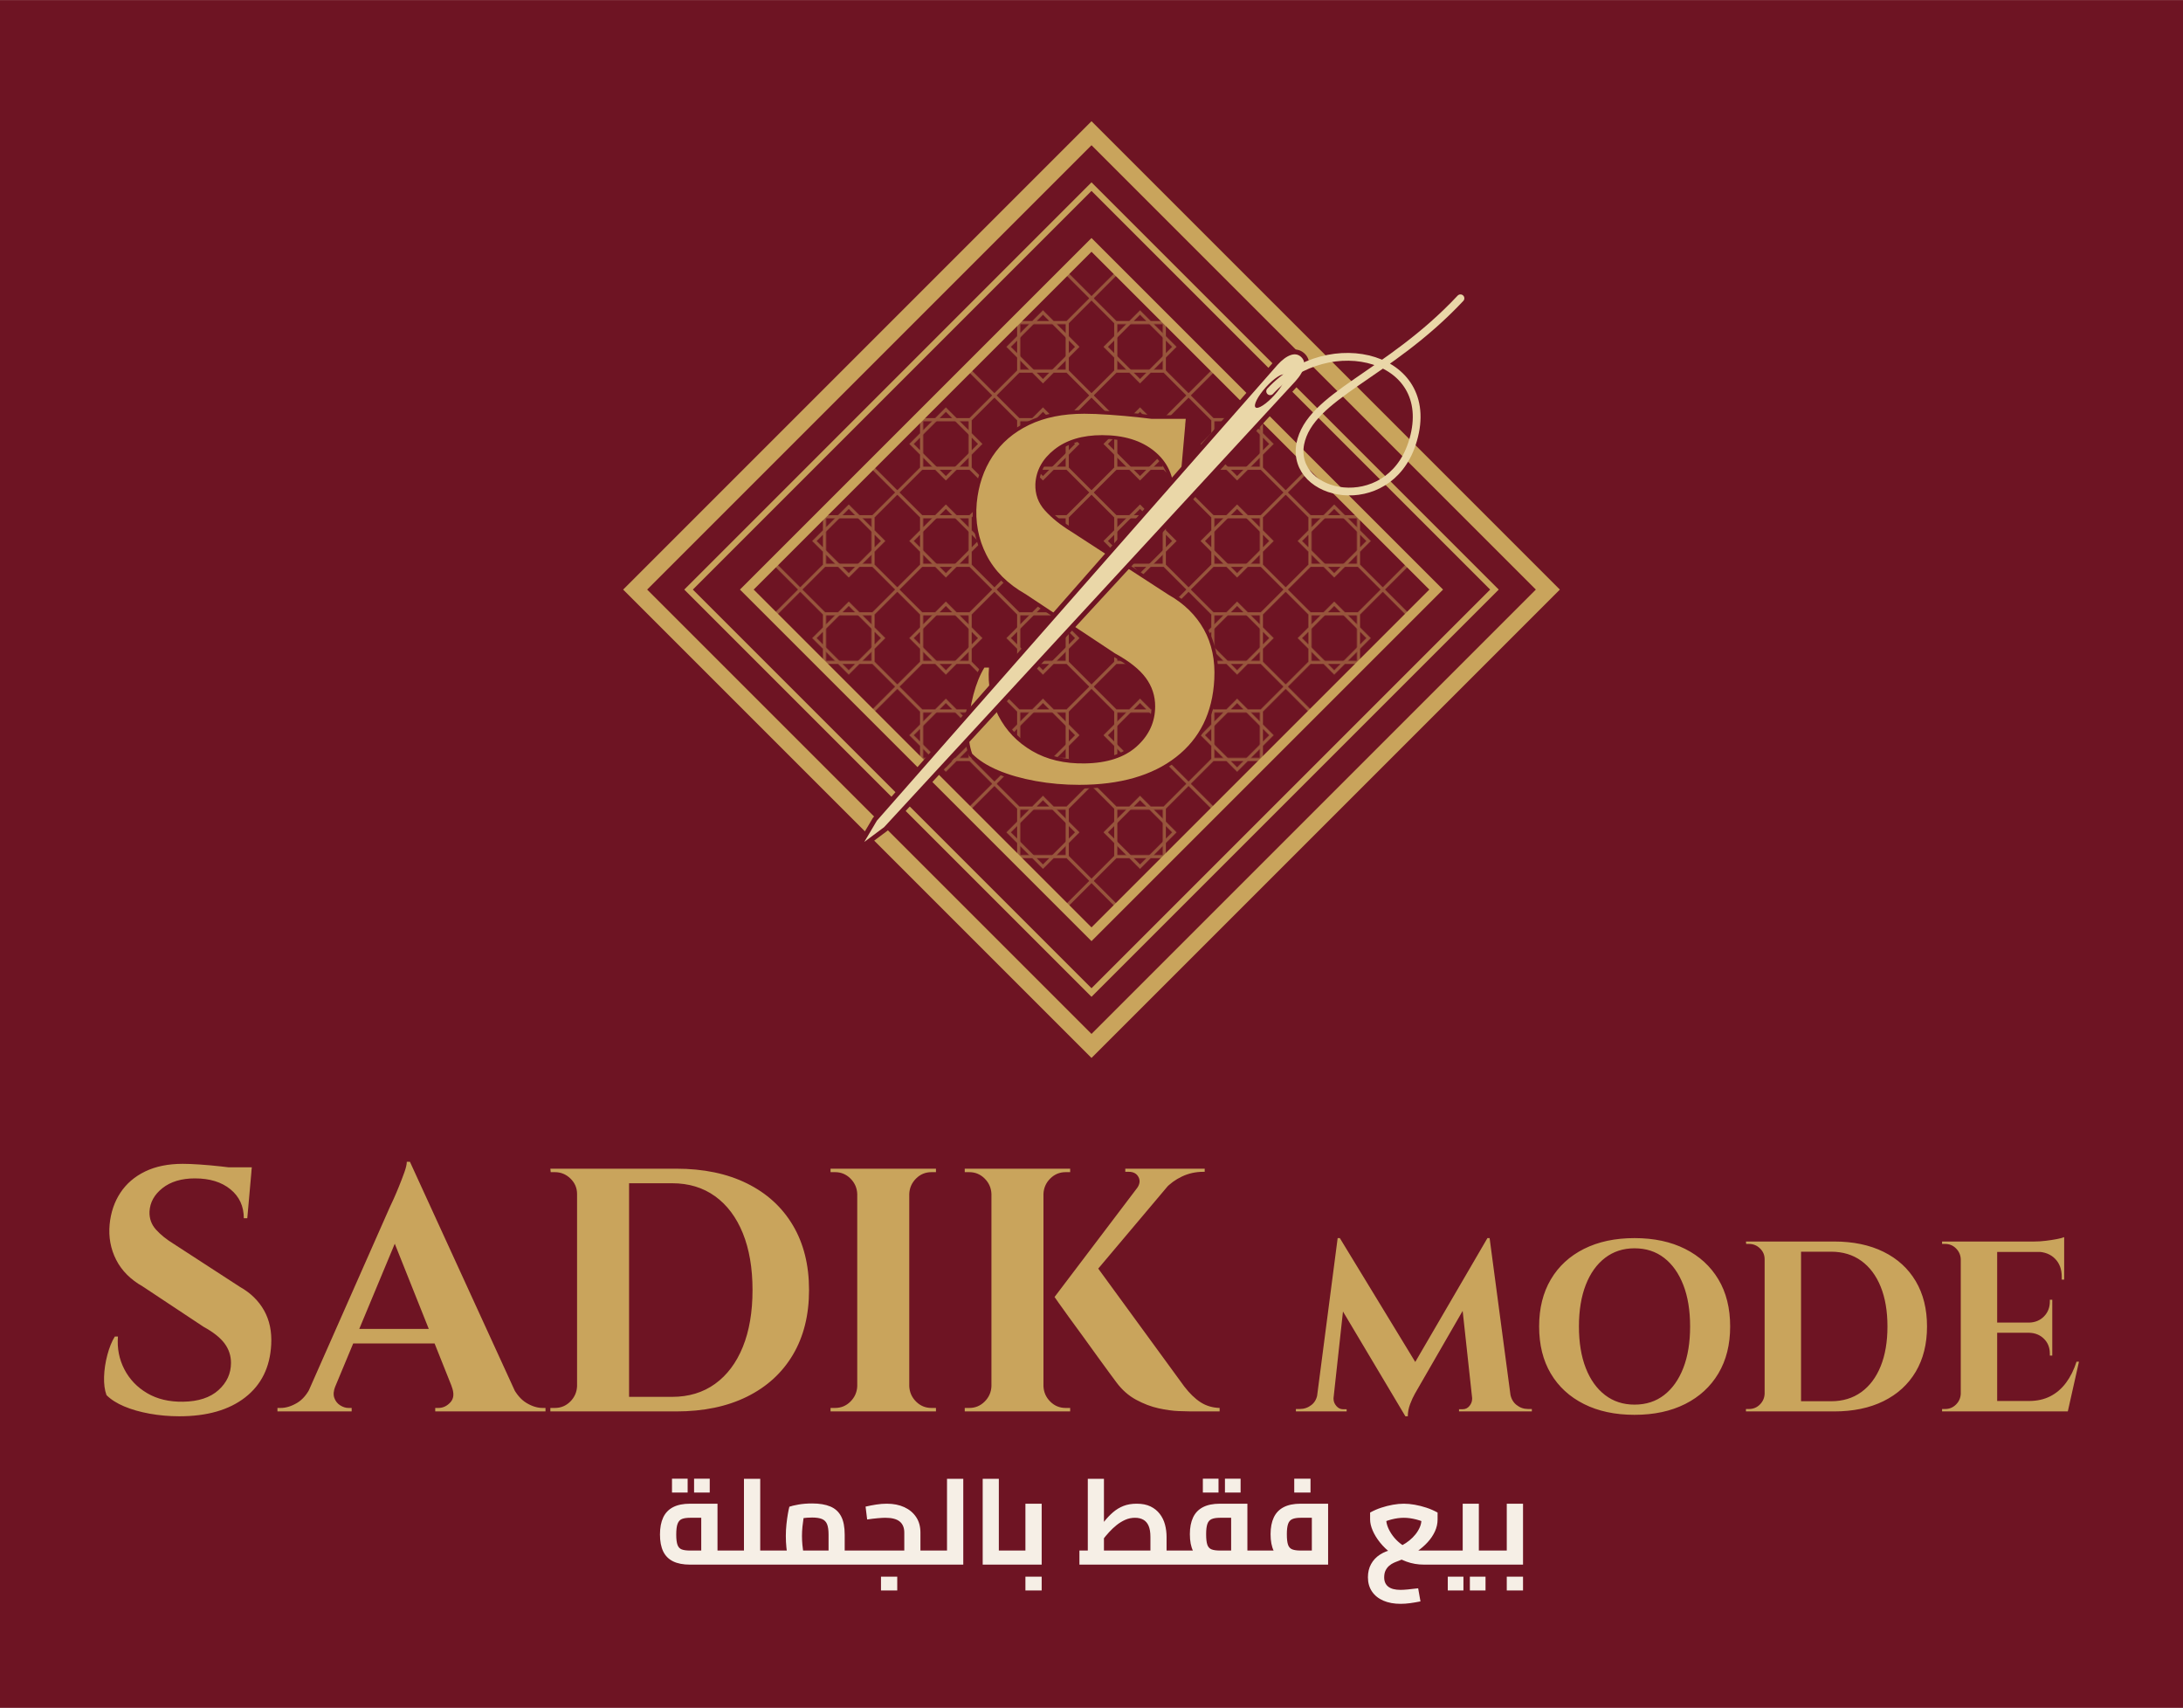
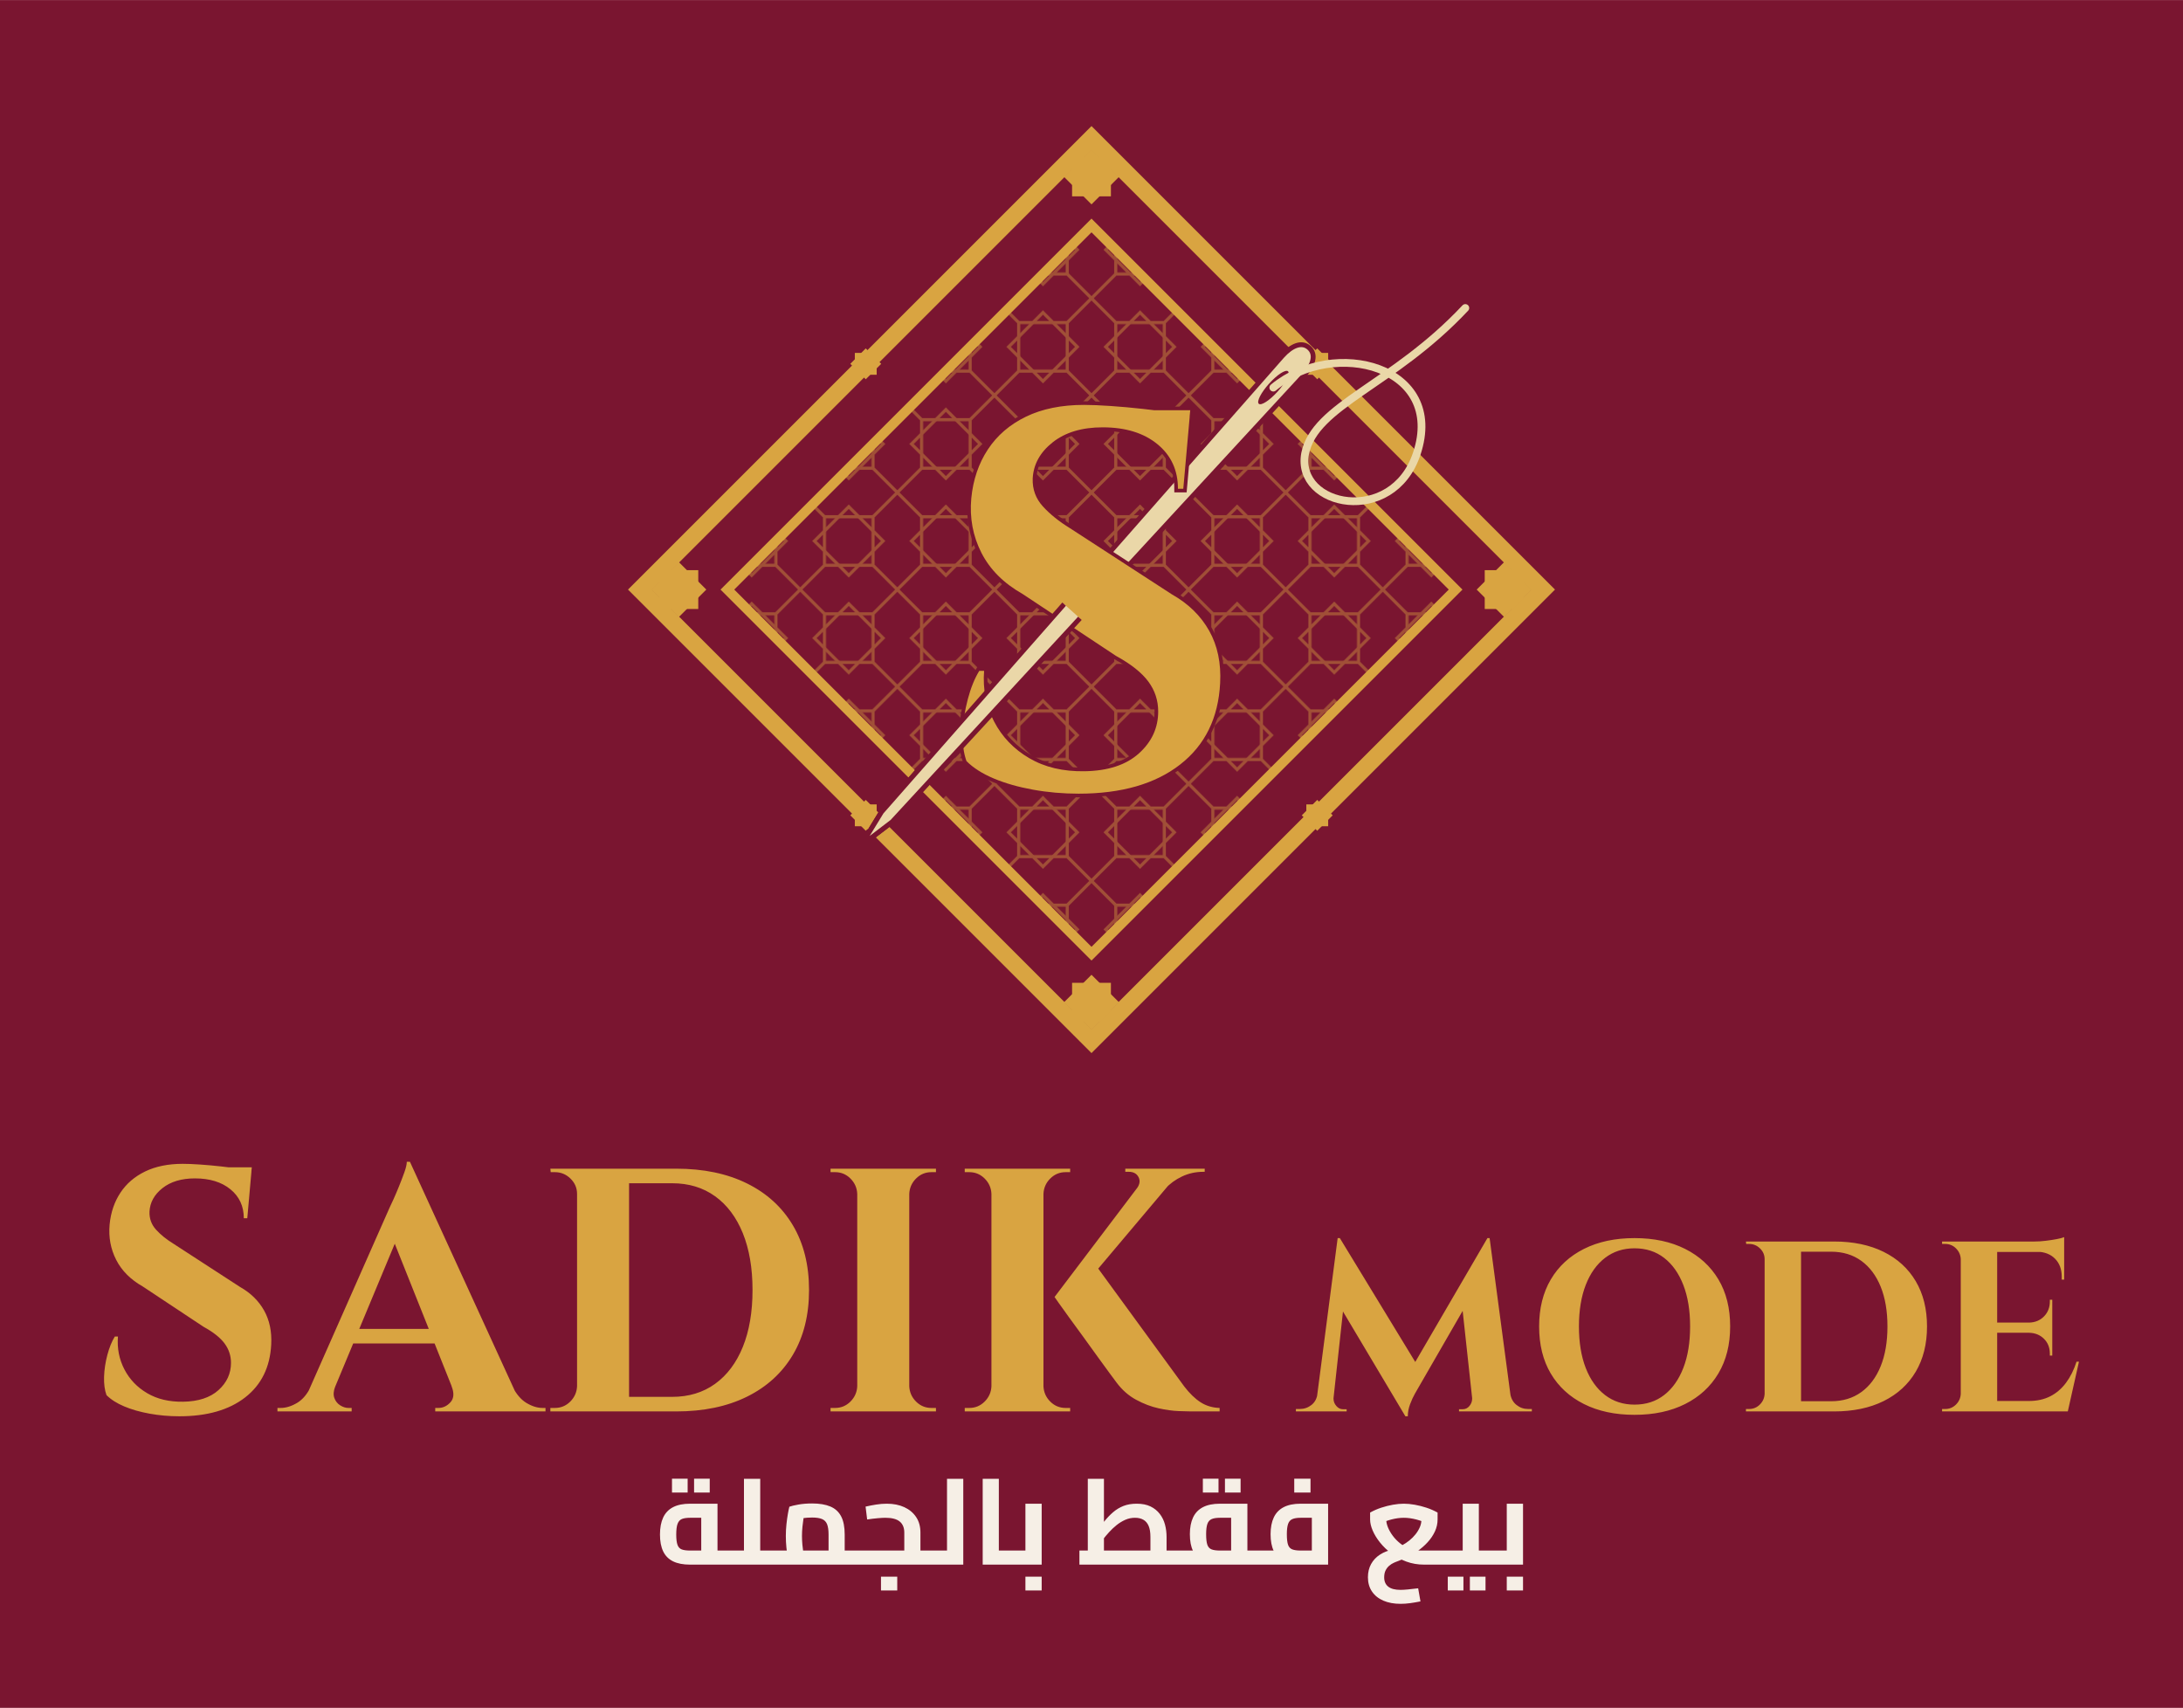
<svg xmlns="http://www.w3.org/2000/svg" viewBox="0 0 1259.06 984.97" width="1259" height="985">
-   <rect width="100%" height="100%" fill="#6E1423" />
+   <rect width="100%" height="100%" fill="#7A1530" />
  <g transform="translate(349.53,60.00) scale(1.4)">
    <defs>
      <pattern id="zs3" width="40" height="40" patternUnits="userSpaceOnUse">
-         <g fill="none" stroke="#C9A45C" stroke-width="1.3" opacity=".45">
+         <g fill="none" stroke="#D9A441" stroke-width="1.3" opacity=".4">
          <rect x="10" y="10" width="20" height="20" />
          <rect x="10" y="10" width="20" height="20" transform="rotate(45 20 20)" />
          <path d="M0 0 L10 10 M40 0 L30 10 M0 40 L10 30 M40 40 L30 30" />
        </g>
      </pattern>
      <clipPath id="cs3">
-         <polygon points="200.0,58.0 342.0,200.0 200.0,342.0 58.0,200.0" />
+         <polygon points="200.0,50.0 350.0,200.0 200.0,350.0 50.0,200.0" />
      </clipPath>
    </defs>
-     <polygon points="200.0,58.0 342.0,200.0 200.0,342.0 58.0,200.0" fill="#6E1423" />
+     <polygon points="200.0,50.0 350.0,200.0 200.0,350.0 50.0,200.0" fill="#7A1530" />
    <rect width="400.0" height="400.0" fill="url(#zs3)" clip-path="url(#cs3)" />
-     <polygon points="200.0,12.0 388.0,200.0 200.0,388.0 12.0,200.0" fill="none" stroke="#C9A45C" stroke-width="7" />
-     <polygon points="200.0,34.0 366.0,200.0 200.0,366.0 34.0,200.0" fill="none" stroke="#C9A45C" stroke-width="2.5" />
-     <polygon points="200.0,58.0 342.0,200.0 200.0,342.0 58.0,200.0" fill="none" stroke="#C9A45C" stroke-width="4" />
-     <path fill="#C9A45C" stroke="#6E1423" stroke-width="3" paint-order="stroke" d="M197.036 127.56Q201.236 127.56 207.431 127.98Q213.626 128.4 220.241 129.135Q226.856 129.87 231.791 130.605Q236.726 131.34 238.616 132.18L236.096 160.53H233.996Q233.996 149.61 225.911 142.995Q217.826 136.38 204.386 136.38Q192.206 136.38 184.751 142.26Q177.296 148.14 176.876 156.54Q176.666 162.84 180.866 167.46Q185.066 172.08 191.576 176.07L231.686 202.11Q241.346 207.57 246.281 216.39Q251.216 225.21 250.586 236.97Q249.536 257.55 234.836 268.995Q220.136 280.44 194.936 280.44Q185.696 280.44 176.981 278.865Q168.266 277.29 161.546 274.455Q154.826 271.62 150.836 267.63Q149.156 263.01 149.366 256.5Q149.576 249.99 151.361 243.27Q153.146 236.55 155.876 232.14H157.766Q156.926 242.85 161.651 251.985Q166.376 261.12 175.511 266.475Q184.646 271.83 197.246 271.62Q211.106 271.41 218.666 264.585Q226.226 257.76 226.226 248.1Q226.226 241.59 222.341 236.34Q218.456 231.09 209.636 226.26L172.886 201.9Q161.756 195.6 156.716 185.73Q151.676 175.86 152.726 164.31Q153.776 153.39 159.236 145.095Q164.696 136.8 174.251 132.18Q183.806 127.56 197.036 127.56ZM238.826 129.66 238.406 134.07H213.626V129.66Z" />
+     <polygon points="200.0,14.0 386.0,200.0 200.0,386.0 14.0,200.0" fill="none" stroke="#D9A441" stroke-width="7" />
+     <polygon points="200.0,50.0 350.0,200.0 200.0,350.0 50.0,200.0" fill="none" stroke="#D9A441" stroke-width="4" />
+     <rect x="192.0" y="22.0" width="16.0" height="16.0" fill="#D9A441" />
+     <rect x="192.0" y="22.0" width="16.0" height="16.0" fill="#D9A441" transform="rotate(45 200.0 30.0)" />
+     <rect x="362.0" y="192.0" width="16.0" height="16.0" fill="#D9A441" />
+     <rect x="362.0" y="192.0" width="16.0" height="16.0" fill="#D9A441" transform="rotate(45 370.0 200.0)" />
+     <rect x="192.0" y="362.0" width="16.0" height="16.0" fill="#D9A441" />
+     <rect x="192.0" y="362.0" width="16.0" height="16.0" fill="#D9A441" transform="rotate(45 200.0 370.0)" />
+     <rect x="22.0" y="192.0" width="16.0" height="16.0" fill="#D9A441" />
+     <rect x="22.0" y="192.0" width="16.0" height="16.0" fill="#D9A441" transform="rotate(45 30.0 200.0)" />
+     <rect x="288.5" y="102.5" width="9.0" height="9.0" fill="#D9A441" />
+     <rect x="288.5" y="102.5" width="9.0" height="9.0" fill="#D9A441" transform="rotate(45 293.0 107.0)" />
+     <rect x="288.5" y="288.5" width="9.0" height="9.0" fill="#D9A441" />
+     <rect x="288.5" y="288.5" width="9.0" height="9.0" fill="#D9A441" transform="rotate(45 293.0 293.0)" />
+     <rect x="102.5" y="288.5" width="9.0" height="9.0" fill="#D9A441" />
+     <rect x="102.5" y="288.5" width="9.0" height="9.0" fill="#D9A441" transform="rotate(45 107.0 293.0)" />
+     <rect x="102.5" y="102.5" width="9.0" height="9.0" fill="#D9A441" />
+     <rect x="102.5" y="102.5" width="9.0" height="9.0" fill="#D9A441" transform="rotate(45 107.0 107.0)" />
    <g transform="rotate(42 200.0 200.0)">
-       <path d="M200 70 C204 70 206 74 206 80 L203 330 L200 345 L197 330 L194 80 C194 74 196 70 200 70 Z" fill="#EAD7A8" stroke="#6E1423" stroke-width="2" />
-       <ellipse cx="200" cy="90" rx="2.4" ry="9" fill="#6E1423" />
+       <path d="M200 66 C204 66 206 70 206 76 L203 326 L200 342 L197 326 L194 76 C194 70 196 66 200 66 Z" fill="#EAD7A8" stroke="#7A1530" stroke-width="2" />
+       <ellipse cx="200" cy="88" rx="2.4" ry="9" fill="#7A1530" />
    </g>
-     <path d="M273.6 118.3 C298 92 344 104 332 140 C322 170 282 162 286 140 C290 120 322 112 352 80" fill="none" stroke="#EAD7A8" stroke-width="3.2" stroke-linecap="round" />
+     <path fill="#D9A441" stroke="#7A1530" stroke-width="3" paint-order="stroke" d="M196.895 123.92Q201.295 123.92 207.785 124.36Q214.275 124.8 221.205 125.57Q228.135 126.34 233.305 127.11Q238.475 127.88 240.455 128.76L237.815 158.46H235.615Q235.615 147.02 227.145 140.09Q218.675 133.16 204.595 133.16Q191.835 133.16 184.025 139.32Q176.215 145.48 175.775 154.28Q175.555 160.88 179.955 165.72Q184.355 170.56 191.175 174.74L233.195 202.02Q243.315 207.74 248.485 216.98Q253.655 226.22 252.995 238.54Q251.895 260.1 236.495 272.09Q221.095 284.08 194.695 284.08Q185.015 284.08 175.885 282.43Q166.755 280.78 159.715 277.81Q152.675 274.84 148.495 270.66Q146.735 265.82 146.955 259.0Q147.175 252.18 149.045 245.14Q150.915 238.1 153.775 233.48H155.755Q154.875 244.7 159.825 254.27Q164.775 263.84 174.345 269.45Q183.915 275.06 197.115 274.84Q211.635 274.62 219.555 267.47Q227.475 260.32 227.475 250.2Q227.475 243.38 223.405 237.88Q219.335 232.38 210.095 227.32L171.595 201.8Q159.935 195.2 154.655 184.86Q149.375 174.52 150.475 162.42Q151.575 150.98 157.295 142.29Q163.015 133.6 173.025 128.76Q183.035 123.92 196.895 123.92ZM240.675 126.12 240.235 130.74H214.275V126.12Z" />
+     <clipPath id="ns3">
+       <rect x="185" y="212" width="30" height="140" />
+     </clipPath>
+     <g transform="rotate(42 200.0 200.0)">
+       <g clip-path="url(#ns3)">
+         <path d="M200 66 C204 66 206 70 206 76 L203 326 L200 342 L197 326 L194 76 C194 70 196 66 200 66 Z" fill="#EAD7A8" stroke="#7A1530" stroke-width="2" />
+         <ellipse cx="200" cy="88" rx="2.4" ry="9" fill="#7A1530" />
+       </g>
+     </g>
+     <path d="M274.9 116.8 C300 96 346 108 334 144 C324 174 284 166 288 144 C292 124 324 116 354 84" fill="none" stroke="#EAD7A8" stroke-width="3.2" stroke-linecap="round" />
  </g>
-   <path fill="#C9A45C" d="M105.422 671.2Q109.422 671.2 115.322 671.6Q121.222 672.0 127.522 672.7Q133.822 673.4 138.522 674.1Q143.222 674.8 145.022 675.6L142.622 702.6H140.622Q140.622 692.2 132.922 685.9Q125.222 679.6 112.422 679.6Q100.822 679.6 93.722 685.2Q86.622 690.8 86.222 698.8Q86.022 704.8 90.022 709.2Q94.022 713.6 100.222 717.4L138.422 742.2Q147.622 747.4 152.322 755.8Q157.022 764.2 156.422 775.4Q155.422 795.0 141.422 805.9Q127.422 816.8 103.422 816.8Q94.622 816.8 86.322 815.3Q78.022 813.8 71.622 811.1Q65.222 808.4 61.422 804.6Q59.822 800.2 60.022 794.0Q60.222 787.8 61.922 781.4Q63.622 775.0 66.222 770.8H68.022Q67.222 781.0 71.722 789.7Q76.222 798.4 84.922 803.5Q93.622 808.6 105.622 808.4Q118.822 808.2 126.022 801.7Q133.222 795.2 133.222 786.0Q133.222 779.8 129.522 774.8Q125.822 769.8 117.422 765.2L82.422 742.0Q71.822 736.0 67.022 726.6Q62.222 717.2 63.222 706.2Q64.222 695.8 69.422 687.9Q74.622 680.0 83.722 675.6Q92.822 671.2 105.422 671.2ZM145.222 673.2 144.822 677.4H121.222V673.2ZM236.422 670.0 301.822 812.8H265.822L224.222 708.6ZM193.422 799.4Q191.822 803.4 192.822 806.2Q193.822 809.0 196.222 810.5Q198.622 812.0 201.022 812.0H202.822V814.0H160.022V812.0Q160.022 812.0 160.922 812.0Q161.822 812.0 161.822 812.0Q166.422 812.0 171.322 809.1Q176.222 806.2 179.422 799.4ZM236.422 670.0 237.222 694.4 187.622 813.4H173.022L224.822 696.2Q225.422 695.0 226.922 691.7Q228.422 688.4 230.122 684.2Q231.822 680.0 233.222 676.1Q234.622 672.2 234.622 670.0ZM257.422 766.4V774.8H198.622V766.4ZM260.422 799.4H295.422Q298.822 806.2 303.622 809.1Q308.422 812.0 313.022 812.0Q313.022 812.0 313.822 812.0Q314.622 812.0 314.622 812.0V814.0H251.022V812.0H252.822Q256.822 812.0 259.822 808.7Q262.822 805.4 260.422 799.4ZM390.022 674.0Q413.622 674.0 430.822 682.5Q448.022 691.0 457.322 706.7Q466.622 722.4 466.622 744.0Q466.622 765.6 457.322 781.3Q448.022 797.0 430.822 805.5Q413.622 814.0 390.022 814.0H342.422L342.222 805.6Q348.022 805.6 354.322 805.6Q360.622 805.6 366.622 805.6Q372.622 805.6 377.322 805.6Q382.022 805.6 384.822 805.6Q387.622 805.6 387.622 805.6Q402.022 805.6 412.422 798.1Q422.822 790.6 428.422 776.8Q434.022 763.0 434.022 744.0Q434.022 725.0 428.422 711.2Q422.822 697.4 412.422 689.9Q402.022 682.4 387.622 682.4Q387.622 682.4 384.722 682.4Q381.822 682.4 376.822 682.4Q371.822 682.4 365.622 682.4Q359.422 682.4 352.822 682.4Q346.222 682.4 340.222 682.4V674.0ZM362.822 674.0V814.0H332.822V674.0ZM333.422 799.4V814.0H317.422V812.0Q317.422 812.0 318.722 812.0Q320.022 812.0 320.022 812.0Q325.222 812.0 328.922 808.3Q332.622 804.6 332.822 799.4ZM333.422 688.6H332.822Q332.822 683.4 329.022 679.7Q325.222 676.0 320.022 676.0Q320.022 676.0 318.822 676.0Q317.622 676.0 317.622 676.0L317.422 674.0H333.422ZM524.422 674.0V814.0H494.422V674.0ZM495.022 799.4V814.0H479.022V812.0Q479.022 812.0 480.322 812.0Q481.622 812.0 481.622 812.0Q486.822 812.0 490.522 808.3Q494.222 804.6 494.422 799.4ZM495.022 688.6H494.422Q494.222 683.4 490.522 679.7Q486.822 676.0 481.622 676.0Q481.622 676.0 480.322 676.0Q479.022 676.0 479.022 676.0V674.0H495.022ZM523.822 799.4H524.422Q524.622 804.6 528.322 808.3Q532.022 812.0 537.222 812.0Q537.222 812.0 538.422 812.0Q539.622 812.0 539.822 812.0V814.0H523.822ZM523.822 688.6V674.0H539.822V676.0Q539.622 676.0 538.422 676.0Q537.222 676.0 537.222 676.0Q532.022 676.0 528.322 679.7Q524.622 683.4 524.422 688.6ZM630.622 727.8 683.022 799.6Q687.622 805.6 692.422 808.7Q697.222 811.8 703.422 812.0V814.0H687.022Q684.822 814.0 679.722 813.8Q674.622 813.6 668.222 812.2Q661.822 810.8 655.322 807.3Q648.822 803.8 644.022 797.4Q643.022 796.0 640.022 792.0Q637.022 788.0 633.022 782.4Q629.022 776.8 624.722 770.9Q620.422 765.0 616.622 759.8Q612.822 754.6 610.522 751.3Q608.222 748.0 608.222 748.0ZM680.822 675.4 620.622 746.8 608.222 748.0 663.222 675.4ZM694.822 674.0V675.8H694.022Q687.422 675.8 681.722 678.5Q676.022 681.2 672.022 685.6L655.822 685.2Q658.222 681.8 656.622 678.8Q655.022 675.8 651.022 675.8H649.022V674.0H694.022ZM601.822 674.0V814.0H571.822V674.0ZM572.422 799.4V814.0H556.422V812.0Q556.622 812.0 557.722 812.0Q558.822 812.0 559.022 812.0Q564.222 812.0 567.922 808.3Q571.622 804.6 571.822 799.4ZM572.422 688.6H571.822Q571.622 683.4 567.922 679.7Q564.222 676.0 559.022 676.0Q558.822 676.0 557.722 676.0Q556.622 676.0 556.422 676.0V674.0H572.422ZM601.222 799.4H601.822Q602.022 804.6 605.722 808.3Q609.422 812.0 614.622 812.0Q614.822 812.0 615.922 812.0Q617.022 812.0 617.222 812.0V814.0H601.222ZM601.222 688.6V674.0H617.222V676.0Q617.022 676.0 615.922 676.0Q614.822 676.0 614.622 676.0Q609.422 676.0 605.722 679.7Q602.022 683.4 601.822 688.6Z" />
-   <path fill="#C9A45C" d="M857.882 714.04 859.002 729.3 817.422 801.4Q817.422 801.4 816.022 803.85Q814.622 806.3 813.292 809.8Q811.962 813.3 811.962 816.8H810.562L805.102 804.62ZM762.962 803.78V814H747.422V812.6Q747.562 812.6 748.612 812.6Q749.662 812.6 749.662 812.6Q753.442 812.6 756.382 810.29Q759.322 807.98 759.882 803.78ZM769.122 806.02Q769.122 806.16 769.122 806.3Q769.122 806.44 769.122 806.72Q769.122 808.96 770.732 810.85Q772.342 812.74 774.582 812.74H776.682V814H768.142V806.02ZM771.502 714.04H772.762L777.662 728.04L768.282 814H758.482ZM772.762 714.04 818.542 789.22 810.562 816.8 769.122 747.22ZM859.142 714.04 872.442 814H849.902L842.902 749.6L857.882 714.04ZM868.102 803.78H871.042Q871.742 807.98 874.682 810.29Q877.622 812.6 881.262 812.6Q881.262 812.6 882.382 812.6Q883.502 812.6 883.502 812.6V814H868.102ZM849.062 806.02H850.042V814H841.502V812.74H843.602Q845.982 812.74 847.522 810.85Q849.062 808.96 849.062 806.72Q849.062 806.44 849.062 806.3Q849.062 806.16 849.062 806.02ZM942.722 714.04Q959.522 714.04 971.912 720.27Q984.302 726.5 991.092 737.84Q997.882 749.18 997.882 765Q997.882 780.68 991.092 792.09Q984.302 803.5 971.912 809.73Q959.522 815.96 942.722 815.96Q925.922 815.96 913.532 809.73Q901.142 803.5 894.422 792.16Q887.702 780.82 887.702 765Q887.702 749.32 894.422 737.91Q901.142 726.5 913.532 720.27Q925.922 714.04 942.722 714.04ZM942.722 810.08Q952.662 810.08 959.802 804.55Q966.942 799.02 970.862 788.94Q974.782 778.86 974.782 765Q974.782 751.14 970.862 741.06Q966.942 730.98 959.802 725.45Q952.662 719.92 942.722 719.92Q932.922 719.92 925.712 725.45Q918.502 730.98 914.582 741.06Q910.662 751.14 910.662 765Q910.662 778.86 914.582 788.94Q918.502 799.02 925.712 804.55Q932.922 810.08 942.722 810.08ZM1057.802 716Q1074.322 716 1086.362 721.95Q1098.402 727.9 1104.912 738.89Q1111.422 749.88 1111.422 765Q1111.422 780.12 1104.912 791.11Q1098.402 802.1 1086.362 808.05Q1074.322 814 1057.802 814H1024.482L1024.342 808.12Q1028.402 808.12 1032.812 808.12Q1037.222 808.12 1041.422 808.12Q1045.622 808.12 1048.912 808.12Q1052.202 808.12 1054.162 808.12Q1056.122 808.12 1056.122 808.12Q1066.202 808.12 1073.482 802.87Q1080.762 797.62 1084.682 787.96Q1088.602 778.3 1088.602 765Q1088.602 751.7 1084.682 742.04Q1080.762 732.38 1073.482 727.13Q1066.202 721.88 1056.122 721.88Q1056.122 721.88 1054.092 721.88Q1052.062 721.88 1048.562 721.88Q1045.062 721.88 1040.722 721.88Q1036.382 721.88 1031.762 721.88Q1027.142 721.88 1022.942 721.88V716ZM1038.762 716V814H1017.762V716ZM1018.182 803.78V814H1006.982V812.6Q1006.982 812.6 1007.892 812.6Q1008.802 812.6 1008.802 812.6Q1012.442 812.6 1015.032 810.01Q1017.622 807.42 1017.762 803.78ZM1018.182 726.22H1017.762Q1017.762 722.58 1015.102 719.99Q1012.442 717.4 1008.802 717.4Q1008.802 717.4 1007.962 717.4Q1007.122 717.4 1007.122 717.4L1006.982 716H1018.182ZM1151.882 716V814H1130.882V716ZM1188.842 807.98 1192.202 814H1151.462V807.98ZM1183.662 762.76V768.64H1151.462V762.76ZM1190.522 716V722.02H1151.462V716ZM1199.062 785.3 1192.622 814H1165.182L1170.222 807.98Q1177.222 807.98 1182.542 805.25Q1187.862 802.52 1191.642 797.41Q1195.422 792.3 1197.662 785.3ZM1183.662 768.36V781.8H1182.262V780.68Q1182.262 775.5 1178.902 772.14Q1175.542 768.78 1170.362 768.64V768.36ZM1183.662 749.6V763.04H1170.362V762.76Q1175.542 762.62 1178.902 759.19Q1182.262 755.76 1182.262 750.58V749.6ZM1190.522 721.6V737.98H1189.122V736.3Q1189.122 729.86 1185.272 725.94Q1181.422 722.02 1174.842 721.88V721.6ZM1190.522 713.48V717.54L1173.442 716Q1176.522 716 1179.952 715.58Q1183.382 715.16 1186.322 714.6Q1189.262 714.04 1190.522 713.48ZM1131.302 803.78V814H1120.102V812.6Q1120.102 812.6 1121.012 812.6Q1121.922 812.6 1121.922 812.6Q1125.562 812.6 1128.152 810.01Q1130.742 807.42 1130.882 803.78ZM1131.302 726.22H1130.882Q1130.742 722.58 1128.152 719.99Q1125.562 717.4 1121.922 717.4Q1121.922 717.4 1121.012 717.4Q1120.102 717.4 1120.102 717.4V716H1131.302Z" />
+   <path fill="#D9A441" d="M105.422 671.2Q109.422 671.2 115.322 671.6Q121.222 672.0 127.522 672.7Q133.822 673.4 138.522 674.1Q143.222 674.8 145.022 675.6L142.622 702.6H140.622Q140.622 692.2 132.922 685.9Q125.222 679.6 112.422 679.6Q100.822 679.6 93.722 685.2Q86.622 690.8 86.222 698.8Q86.022 704.8 90.022 709.2Q94.022 713.6 100.222 717.4L138.422 742.2Q147.622 747.4 152.322 755.8Q157.022 764.2 156.422 775.4Q155.422 795.0 141.422 805.9Q127.422 816.8 103.422 816.8Q94.622 816.8 86.322 815.3Q78.022 813.8 71.622 811.1Q65.222 808.4 61.422 804.6Q59.822 800.2 60.022 794.0Q60.222 787.8 61.922 781.4Q63.622 775.0 66.222 770.8H68.022Q67.222 781.0 71.722 789.7Q76.222 798.4 84.922 803.5Q93.622 808.6 105.622 808.4Q118.822 808.2 126.022 801.7Q133.222 795.2 133.222 786.0Q133.222 779.8 129.522 774.8Q125.822 769.8 117.422 765.2L82.422 742.0Q71.822 736.0 67.022 726.6Q62.222 717.2 63.222 706.2Q64.222 695.8 69.422 687.9Q74.622 680.0 83.722 675.6Q92.822 671.2 105.422 671.2ZM145.222 673.2 144.822 677.4H121.222V673.2ZM236.422 670.0 301.822 812.8H265.822L224.222 708.6ZM193.422 799.4Q191.822 803.4 192.822 806.2Q193.822 809.0 196.222 810.5Q198.622 812.0 201.022 812.0H202.822V814.0H160.022V812.0Q160.022 812.0 160.922 812.0Q161.822 812.0 161.822 812.0Q166.422 812.0 171.322 809.1Q176.222 806.2 179.422 799.4ZM236.422 670.0 237.222 694.4 187.622 813.4H173.022L224.822 696.2Q225.422 695.0 226.922 691.7Q228.422 688.4 230.122 684.2Q231.822 680.0 233.222 676.1Q234.622 672.2 234.622 670.0ZM257.422 766.4V774.8H198.622V766.4ZM260.422 799.4H295.422Q298.822 806.2 303.622 809.1Q308.422 812.0 313.022 812.0Q313.022 812.0 313.822 812.0Q314.622 812.0 314.622 812.0V814.0H251.022V812.0H252.822Q256.822 812.0 259.822 808.7Q262.822 805.4 260.422 799.4ZM390.022 674.0Q413.622 674.0 430.822 682.5Q448.022 691.0 457.322 706.7Q466.622 722.4 466.622 744.0Q466.622 765.6 457.322 781.3Q448.022 797.0 430.822 805.5Q413.622 814.0 390.022 814.0H342.422L342.222 805.6Q348.022 805.6 354.322 805.6Q360.622 805.6 366.622 805.6Q372.622 805.6 377.322 805.6Q382.022 805.6 384.822 805.6Q387.622 805.6 387.622 805.6Q402.022 805.6 412.422 798.1Q422.822 790.6 428.422 776.8Q434.022 763.0 434.022 744.0Q434.022 725.0 428.422 711.2Q422.822 697.4 412.422 689.9Q402.022 682.4 387.622 682.4Q387.622 682.4 384.722 682.4Q381.822 682.4 376.822 682.4Q371.822 682.4 365.622 682.4Q359.422 682.4 352.822 682.4Q346.222 682.4 340.222 682.4V674.0ZM362.822 674.0V814.0H332.822V674.0ZM333.422 799.4V814.0H317.422V812.0Q317.422 812.0 318.722 812.0Q320.022 812.0 320.022 812.0Q325.222 812.0 328.922 808.3Q332.622 804.6 332.822 799.4ZM333.422 688.6H332.822Q332.822 683.4 329.022 679.7Q325.222 676.0 320.022 676.0Q320.022 676.0 318.822 676.0Q317.622 676.0 317.622 676.0L317.422 674.0H333.422ZM524.422 674.0V814.0H494.422V674.0ZM495.022 799.4V814.0H479.022V812.0Q479.022 812.0 480.322 812.0Q481.622 812.0 481.622 812.0Q486.822 812.0 490.522 808.3Q494.222 804.6 494.422 799.4ZM495.022 688.6H494.422Q494.222 683.4 490.522 679.7Q486.822 676.0 481.622 676.0Q481.622 676.0 480.322 676.0Q479.022 676.0 479.022 676.0V674.0H495.022ZM523.822 799.4H524.422Q524.622 804.6 528.322 808.3Q532.022 812.0 537.222 812.0Q537.222 812.0 538.422 812.0Q539.622 812.0 539.822 812.0V814.0H523.822ZM523.822 688.6V674.0H539.822V676.0Q539.622 676.0 538.422 676.0Q537.222 676.0 537.222 676.0Q532.022 676.0 528.322 679.7Q524.622 683.4 524.422 688.6ZM630.622 727.8 683.022 799.6Q687.622 805.6 692.422 808.7Q697.222 811.8 703.422 812.0V814.0H687.022Q684.822 814.0 679.722 813.8Q674.622 813.6 668.222 812.2Q661.822 810.8 655.322 807.3Q648.822 803.8 644.022 797.4Q643.022 796.0 640.022 792.0Q637.022 788.0 633.022 782.4Q629.022 776.8 624.722 770.9Q620.422 765.0 616.622 759.8Q612.822 754.6 610.522 751.3Q608.222 748.0 608.222 748.0ZM680.822 675.4 620.622 746.8 608.222 748.0 663.222 675.4ZM694.822 674.0V675.8H694.022Q687.422 675.8 681.722 678.5Q676.022 681.2 672.022 685.6L655.822 685.2Q658.222 681.8 656.622 678.8Q655.022 675.8 651.022 675.8H649.022V674.0H694.022ZM601.822 674.0V814.0H571.822V674.0ZM572.422 799.4V814.0H556.422V812.0Q556.622 812.0 557.722 812.0Q558.822 812.0 559.022 812.0Q564.222 812.0 567.922 808.3Q571.622 804.6 571.822 799.4ZM572.422 688.6H571.822Q571.622 683.4 567.922 679.7Q564.222 676.0 559.022 676.0Q558.822 676.0 557.722 676.0Q556.622 676.0 556.422 676.0V674.0H572.422ZM601.222 799.4H601.822Q602.022 804.6 605.722 808.3Q609.422 812.0 614.622 812.0Q614.822 812.0 615.922 812.0Q617.022 812.0 617.222 812.0V814.0H601.222ZM601.222 688.6V674.0H617.222V676.0Q617.022 676.0 615.922 676.0Q614.822 676.0 614.622 676.0Q609.422 676.0 605.722 679.7Q602.022 683.4 601.822 688.6Z" />
+   <path fill="#D9A441" d="M857.882 714.04 859.002 729.3 817.422 801.4Q817.422 801.4 816.022 803.85Q814.622 806.3 813.292 809.8Q811.962 813.3 811.962 816.8H810.562L805.102 804.62ZM762.962 803.78V814H747.422V812.6Q747.562 812.6 748.612 812.6Q749.662 812.6 749.662 812.6Q753.442 812.6 756.382 810.29Q759.322 807.98 759.882 803.78ZM769.122 806.02Q769.122 806.16 769.122 806.3Q769.122 806.44 769.122 806.72Q769.122 808.96 770.732 810.85Q772.342 812.74 774.582 812.74H776.682V814H768.142V806.02ZM771.502 714.04H772.762L777.662 728.04L768.282 814H758.482ZM772.762 714.04 818.542 789.22 810.562 816.8 769.122 747.22ZM859.142 714.04 872.442 814H849.902L842.902 749.6L857.882 714.04ZM868.102 803.78H871.042Q871.742 807.98 874.682 810.29Q877.622 812.6 881.262 812.6Q881.262 812.6 882.382 812.6Q883.502 812.6 883.502 812.6V814H868.102ZM849.062 806.02H850.042V814H841.502V812.74H843.602Q845.982 812.74 847.522 810.85Q849.062 808.96 849.062 806.72Q849.062 806.44 849.062 806.3Q849.062 806.16 849.062 806.02ZM942.722 714.04Q959.522 714.04 971.912 720.27Q984.302 726.5 991.092 737.84Q997.882 749.18 997.882 765Q997.882 780.68 991.092 792.09Q984.302 803.5 971.912 809.73Q959.522 815.96 942.722 815.96Q925.922 815.96 913.532 809.73Q901.142 803.5 894.422 792.16Q887.702 780.82 887.702 765Q887.702 749.32 894.422 737.91Q901.142 726.5 913.532 720.27Q925.922 714.04 942.722 714.04ZM942.722 810.08Q952.662 810.08 959.802 804.55Q966.942 799.02 970.862 788.94Q974.782 778.86 974.782 765Q974.782 751.14 970.862 741.06Q966.942 730.98 959.802 725.45Q952.662 719.92 942.722 719.92Q932.922 719.92 925.712 725.45Q918.502 730.98 914.582 741.06Q910.662 751.14 910.662 765Q910.662 778.86 914.582 788.94Q918.502 799.02 925.712 804.55Q932.922 810.08 942.722 810.08ZM1057.802 716Q1074.322 716 1086.362 721.95Q1098.402 727.9 1104.912 738.89Q1111.422 749.88 1111.422 765Q1111.422 780.12 1104.912 791.11Q1098.402 802.1 1086.362 808.05Q1074.322 814 1057.802 814H1024.482L1024.342 808.12Q1028.402 808.12 1032.812 808.12Q1037.222 808.12 1041.422 808.12Q1045.622 808.12 1048.912 808.12Q1052.202 808.12 1054.162 808.12Q1056.122 808.12 1056.122 808.12Q1066.202 808.12 1073.482 802.87Q1080.762 797.62 1084.682 787.96Q1088.602 778.3 1088.602 765Q1088.602 751.7 1084.682 742.04Q1080.762 732.38 1073.482 727.13Q1066.202 721.88 1056.122 721.88Q1056.122 721.88 1054.092 721.88Q1052.062 721.88 1048.562 721.88Q1045.062 721.88 1040.722 721.88Q1036.382 721.88 1031.762 721.88Q1027.142 721.88 1022.942 721.88V716ZM1038.762 716V814H1017.762V716ZM1018.182 803.78V814H1006.982V812.6Q1006.982 812.6 1007.892 812.6Q1008.802 812.6 1008.802 812.6Q1012.442 812.6 1015.032 810.01Q1017.622 807.42 1017.762 803.78ZM1018.182 726.22H1017.762Q1017.762 722.58 1015.102 719.99Q1012.442 717.4 1008.802 717.4Q1008.802 717.4 1007.962 717.4Q1007.122 717.4 1007.122 717.4L1006.982 716H1018.182ZM1151.882 716V814H1130.882V716ZM1188.842 807.98 1192.202 814H1151.462V807.98ZM1183.662 762.76V768.64H1151.462V762.76ZM1190.522 716V722.02H1151.462V716ZM1199.062 785.3 1192.622 814H1165.182L1170.222 807.98Q1177.222 807.98 1182.542 805.25Q1187.862 802.52 1191.642 797.41Q1195.422 792.3 1197.662 785.3ZM1183.662 768.36V781.8H1182.262V780.68Q1182.262 775.5 1178.902 772.14Q1175.542 768.78 1170.362 768.64V768.36ZM1183.662 749.6V763.04H1170.362V762.76Q1175.542 762.62 1178.902 759.19Q1182.262 755.76 1182.262 750.58V749.6ZM1190.522 721.6V737.98H1189.122V736.3Q1189.122 729.86 1185.272 725.94Q1181.422 722.02 1174.842 721.88V721.6ZM1190.522 713.48V717.54L1173.442 716Q1176.522 716 1179.952 715.58Q1183.382 715.16 1186.322 714.6Q1189.262 714.04 1190.522 713.48ZM1131.302 803.78V814H1120.102V812.6Q1120.102 812.6 1121.012 812.6Q1121.922 812.6 1121.922 812.6Q1125.562 812.6 1128.152 810.01Q1130.742 807.42 1130.882 803.78ZM1131.302 726.22H1130.882Q1130.742 722.58 1128.152 719.99Q1125.562 717.4 1121.922 717.4Q1121.922 717.4 1121.012 717.4Q1120.102 717.4 1120.102 717.4V716H1131.302Z" />
  <path fill="#F6EFE6" d="M398.006 902.36Q392.056 902.36 388.206 900.47Q384.356 898.58 382.501 894.73Q380.646 890.88 380.646 885.0Q380.646 879.12 382.501 875.165Q384.356 871.21 388.206 869.215Q392.056 867.22 398.006 867.22H413.826V897.95H404.446V873.31L406.756 875.34H398.006Q395.136 875.34 393.386 876.005Q391.636 876.67 390.831 878.735Q390.026 880.8 390.026 885.0Q390.026 888.99 390.761 890.985Q391.496 892.98 393.246 893.61Q394.996 894.24 398.006 894.24H421.176V902.36ZM421.176 902.36V894.24Q421.596 894.24 421.841 894.52Q422.086 894.8 422.261 895.36Q422.436 895.92 422.506 896.655Q422.576 897.39 422.576 898.3Q422.576 899.21 422.506 899.98Q422.436 900.75 422.261 901.275Q422.086 901.8 421.841 902.08Q421.596 902.36 421.176 902.36ZM387.576 860.78V852.8H396.606V860.78ZM400.316 860.78V852.8H409.346V860.78ZM438.466 902.36V894.24H445.816V902.36ZM421.176 902.36Q420.756 902.36 420.511 902.08Q420.266 901.8 420.091 901.275Q419.916 900.75 419.846 899.98Q419.776 899.21 419.776 898.3Q419.776 897.04 419.916 896.165Q420.056 895.29 420.371 894.765Q420.686 894.24 421.176 894.24ZM429.086 902.36V852.87H438.466V902.36ZM421.176 902.36V894.24H429.086V902.36ZM445.816 902.36V894.24Q446.236 894.24 446.516 894.52Q446.796 894.8 446.936 895.36Q447.076 895.92 447.146 896.655Q447.216 897.39 447.216 898.3Q447.216 899.21 447.146 899.98Q447.076 900.75 446.936 901.275Q446.796 901.8 446.516 902.08Q446.236 902.36 445.816 902.36ZM487.186 902.36V894.24H494.606V902.36ZM445.816 902.36Q445.396 902.36 445.151 902.08Q444.906 901.8 444.731 901.275Q444.556 900.75 444.486 899.98Q444.416 899.21 444.416 898.3Q444.416 897.04 444.556 896.165Q444.696 895.29 445.011 894.765Q445.326 894.24 445.816 894.24ZM445.816 902.36V894.24H482.146L477.876 897.88V885.0Q477.876 881.22 477.036 879.085Q476.196 876.95 474.131 876.075Q472.066 875.2 468.426 875.2Q465.556 875.2 462.791 875.585Q460.026 875.97 458.486 876.6L464.296 871.14Q463.876 872.75 463.491 875.2Q463.106 877.65 462.826 880.415Q462.546 883.18 462.546 885.84Q462.546 888.29 462.791 890.95Q463.036 893.61 463.351 895.64Q463.666 897.67 463.876 898.44L454.986 900.89Q454.706 899.91 454.286 897.67Q453.866 895.43 453.551 892.35Q453.236 889.27 453.236 885.84Q453.236 882.34 453.586 879.085Q453.936 875.83 454.391 873.205Q454.846 870.58 455.266 868.97Q456.946 868.34 460.516 867.71Q464.086 867.08 468.426 867.08Q474.726 867.08 478.891 868.83Q483.056 870.58 485.121 874.5Q487.186 878.42 487.186 885.07V902.36ZM494.606 902.36V894.24Q494.956 894.24 495.236 894.52Q495.516 894.8 495.656 895.36Q495.796 895.92 495.901 896.655Q496.006 897.39 496.006 898.3Q496.006 899.21 495.901 899.98Q495.796 900.75 495.656 901.275Q495.516 901.8 495.236 902.08Q494.956 902.36 494.606 902.36ZM530.866 902.36V894.24H538.286V902.36ZM494.606 902.36Q494.186 902.36 493.941 902.08Q493.696 901.8 493.521 901.275Q493.346 900.75 493.276 899.98Q493.206 899.21 493.206 898.3Q493.206 897.04 493.346 896.165Q493.486 895.29 493.801 894.765Q494.116 894.24 494.606 894.24ZM494.606 902.36V894.24H524.706L521.556 896.83V883.88Q521.556 879.68 518.931 877.51Q516.306 875.34 510.636 875.34Q509.026 875.34 506.226 875.585Q503.426 875.83 500.136 876.32L499.226 868.9Q502.236 868.2 505.351 867.71Q508.466 867.22 511.476 867.22Q517.216 867.22 521.556 869.215Q525.896 871.21 528.381 874.92Q530.866 878.63 530.866 883.88V902.36ZM538.286 902.36V894.24Q538.636 894.24 538.916 894.52Q539.196 894.8 539.336 895.36Q539.476 895.92 539.581 896.655Q539.686 897.39 539.686 898.3Q539.686 899.21 539.581 899.98Q539.476 900.75 539.336 901.275Q539.196 901.8 538.916 902.08Q538.636 902.36 538.286 902.36ZM508.116 917.27V909.29H517.496V917.27ZM546.196 902.36V852.87H555.576V902.36ZM538.286 902.36V894.24H546.196V902.36ZM538.286 902.36Q537.866 902.36 537.621 902.08Q537.376 901.8 537.201 901.275Q537.026 900.75 536.956 899.98Q536.886 899.21 536.886 898.3Q536.886 897.04 537.026 896.165Q537.166 895.29 537.481 894.765Q537.796 894.24 538.286 894.24ZM576.086 902.36V894.24H584.066V902.36ZM566.776 902.36V852.87H576.086V902.36ZM584.066 902.36V894.24Q584.486 894.24 584.731 894.52Q584.976 894.8 585.151 895.36Q585.326 895.92 585.396 896.655Q585.466 897.39 585.466 898.3Q585.466 899.21 585.396 899.98Q585.326 900.75 585.151 901.275Q584.976 901.8 584.731 902.08Q584.486 902.36 584.066 902.36ZM584.066 902.36V894.24H596.876L591.416 898.79V867.22H600.796V902.36ZM584.066 902.36Q583.646 902.36 583.401 902.08Q583.156 901.8 582.981 901.275Q582.806 900.75 582.736 899.98Q582.666 899.21 582.666 898.3Q582.666 897.04 582.806 896.165Q582.946 895.29 583.261 894.765Q583.576 894.24 584.066 894.24ZM591.416 917.27V909.29H600.796V917.27ZM672.826 902.36V894.24H680.246V902.36ZM622.566 902.36V894.24H671.426L663.516 901.1V886.4Q663.516 882.41 662.466 879.995Q661.416 877.58 659.421 876.46Q657.426 875.34 654.626 875.34Q651.616 875.34 648.956 876.53Q646.296 877.72 643.951 879.61Q641.606 881.5 639.646 883.67Q637.686 885.84 636.146 887.835Q634.606 889.83 633.486 891.23L631.386 884.44Q634.256 880.8 636.741 877.65Q639.226 874.5 641.956 872.155Q644.686 869.81 647.976 868.515Q651.266 867.22 655.606 867.22Q660.296 867.22 663.551 868.795Q666.806 870.37 668.906 873.1Q671.006 875.83 671.916 879.26Q672.826 882.69 672.826 886.4V902.36ZM627.396 894.24V852.87H636.706V894.24ZM680.246 902.36V894.24Q680.666 894.24 680.946 894.52Q681.226 894.8 681.366 895.36Q681.506 895.92 681.576 896.655Q681.646 897.39 681.646 898.3Q681.646 899.21 681.576 899.98Q681.506 900.75 681.366 901.275Q681.226 901.8 680.946 902.08Q680.666 902.36 680.246 902.36ZM719.446 902.36V894.24H726.796V902.36ZM680.246 902.36Q679.826 902.36 679.581 902.08Q679.336 901.8 679.161 901.275Q678.986 900.75 678.916 899.98Q678.846 899.21 678.846 898.3Q678.846 897.04 678.986 896.165Q679.126 895.29 679.441 894.765Q679.756 894.24 680.246 894.24ZM680.246 902.36V894.24H712.936L710.066 896.69V873.31L712.446 875.34H703.626Q700.546 875.34 698.796 876.11Q697.046 876.88 696.346 878.945Q695.646 881.01 695.646 884.79Q695.646 888.92 696.346 890.915Q697.046 892.91 698.796 893.575Q700.546 894.24 703.626 894.24V901.52Q697.676 901.52 693.826 899.84Q689.976 898.16 688.121 894.485Q686.266 890.81 686.266 884.79Q686.266 879.05 688.121 875.13Q689.976 871.21 693.826 869.215Q697.676 867.22 703.626 867.22H719.446V902.36ZM726.796 902.36V894.24Q727.216 894.24 727.496 894.52Q727.776 894.8 727.916 895.36Q728.056 895.92 728.126 896.655Q728.196 897.39 728.196 898.3Q728.196 899.21 728.126 899.98Q728.056 900.75 727.916 901.275Q727.776 901.8 727.496 902.08Q727.216 902.36 726.796 902.36ZM693.756 860.78V852.8H702.786V860.78ZM706.496 860.78V852.8H715.526V860.78ZM726.796 902.36V894.24H759.486L756.616 896.69V873.31L758.996 875.34H750.176Q747.096 875.34 745.346 876.11Q743.596 876.88 742.896 878.945Q742.196 881.01 742.196 884.79Q742.196 888.92 742.896 890.915Q743.596 892.91 745.346 893.575Q747.096 894.24 750.176 894.24V901.52Q744.226 901.52 740.376 899.84Q736.526 898.16 734.671 894.485Q732.816 890.81 732.816 884.79Q732.816 879.05 734.671 875.13Q736.526 871.21 740.376 869.215Q744.226 867.22 750.176 867.22H765.996V902.36ZM726.796 902.36Q726.376 902.36 726.131 902.08Q725.886 901.8 725.711 901.275Q725.536 900.75 725.466 899.98Q725.396 899.21 725.396 898.3Q725.396 897.04 725.536 896.165Q725.676 895.29 725.991 894.765Q726.306 894.24 726.796 894.24ZM746.466 860.78V852.8H755.846V860.78ZM817.936 916.01 819.266 923.57Q816.116 924.2 813.281 924.585Q810.446 924.97 807.786 924.97Q802.116 924.97 797.881 923.15Q793.646 921.33 791.301 917.865Q788.956 914.4 788.956 909.64Q788.956 905.37 790.776 902.045Q792.596 898.72 795.956 896.55Q799.316 894.38 803.726 893.61L804.496 893.05Q806.526 892.35 808.696 891.195Q810.866 890.04 812.861 888.43Q814.856 886.82 816.396 884.895Q817.936 882.97 818.881 880.8Q819.826 878.63 819.826 876.32V871.84L824.306 879.26Q820.666 877.3 816.851 876.32Q813.036 875.34 809.676 875.34Q806.246 875.34 802.466 876.32Q798.686 877.3 795.046 879.26L799.526 871.84V876.32Q799.526 878.49 800.541 880.94Q801.556 883.39 803.306 885.735Q805.056 888.08 807.436 890.005Q809.816 891.93 812.616 893.085Q815.416 894.24 818.356 894.24H832.496V902.36H821.366Q815.906 902.36 811.146 900.61Q806.386 898.86 802.536 895.955Q798.686 893.05 795.921 889.585Q793.156 886.12 791.686 882.655Q790.216 879.19 790.216 876.32V872.33Q793.226 870.65 796.621 869.53Q800.016 868.41 803.376 867.815Q806.736 867.22 809.676 867.22Q812.616 867.22 815.976 867.815Q819.336 868.41 822.731 869.53Q826.126 870.65 829.136 872.33V876.32Q829.136 879.89 827.596 883.215Q826.056 886.54 823.431 889.41Q820.806 892.28 817.516 894.59Q814.226 896.9 810.726 898.44Q810.166 898.72 809.116 899.175Q808.066 899.63 806.911 900.085Q805.756 900.54 804.916 900.855Q804.076 901.17 803.866 901.31Q802.466 901.94 801.206 903.025Q799.946 904.11 799.141 905.72Q798.336 907.33 798.336 909.71Q798.336 913.21 800.681 915.065Q803.026 916.92 807.786 916.92Q809.466 916.92 811.951 916.675Q814.436 916.43 817.936 916.01ZM832.496 902.36V894.24Q832.916 894.24 833.161 894.52Q833.406 894.8 833.581 895.36Q833.756 895.92 833.826 896.655Q833.896 897.39 833.896 898.3Q833.896 899.21 833.826 899.98Q833.756 900.75 833.581 901.275Q833.406 901.8 833.161 902.08Q832.916 902.36 832.496 902.36ZM852.936 902.36V894.24H861.686V902.36ZM861.686 902.36V894.24Q862.036 894.24 862.316 894.52Q862.596 894.8 862.736 895.36Q862.876 895.92 862.981 896.655Q863.086 897.39 863.086 898.3Q863.086 899.21 862.981 899.98Q862.876 900.75 862.736 901.275Q862.596 901.8 862.351 902.08Q862.106 902.36 861.686 902.36ZM832.496 902.36Q832.076 902.36 831.831 902.08Q831.586 901.8 831.411 901.275Q831.236 900.75 831.166 899.98Q831.096 899.21 831.096 898.3Q831.096 897.04 831.236 896.165Q831.376 895.29 831.691 894.765Q832.006 894.24 832.496 894.24ZM832.496 902.36V894.24H849.086L843.626 898.79V867.22H852.936V902.36ZM835.016 917.27V909.29H844.046V917.27ZM847.756 917.27V909.29H856.786V917.27ZM861.686 902.36V894.24H874.496L869.036 898.79V867.22H878.416V902.36ZM861.686 902.36Q861.266 902.36 861.021 902.08Q860.776 901.8 860.601 901.275Q860.426 900.75 860.356 899.98Q860.286 899.21 860.286 898.3Q860.286 897.04 860.426 896.165Q860.566 895.29 860.881 894.765Q861.196 894.24 861.686 894.24ZM869.036 917.27V909.29H878.416V917.27Z" />
</svg>
